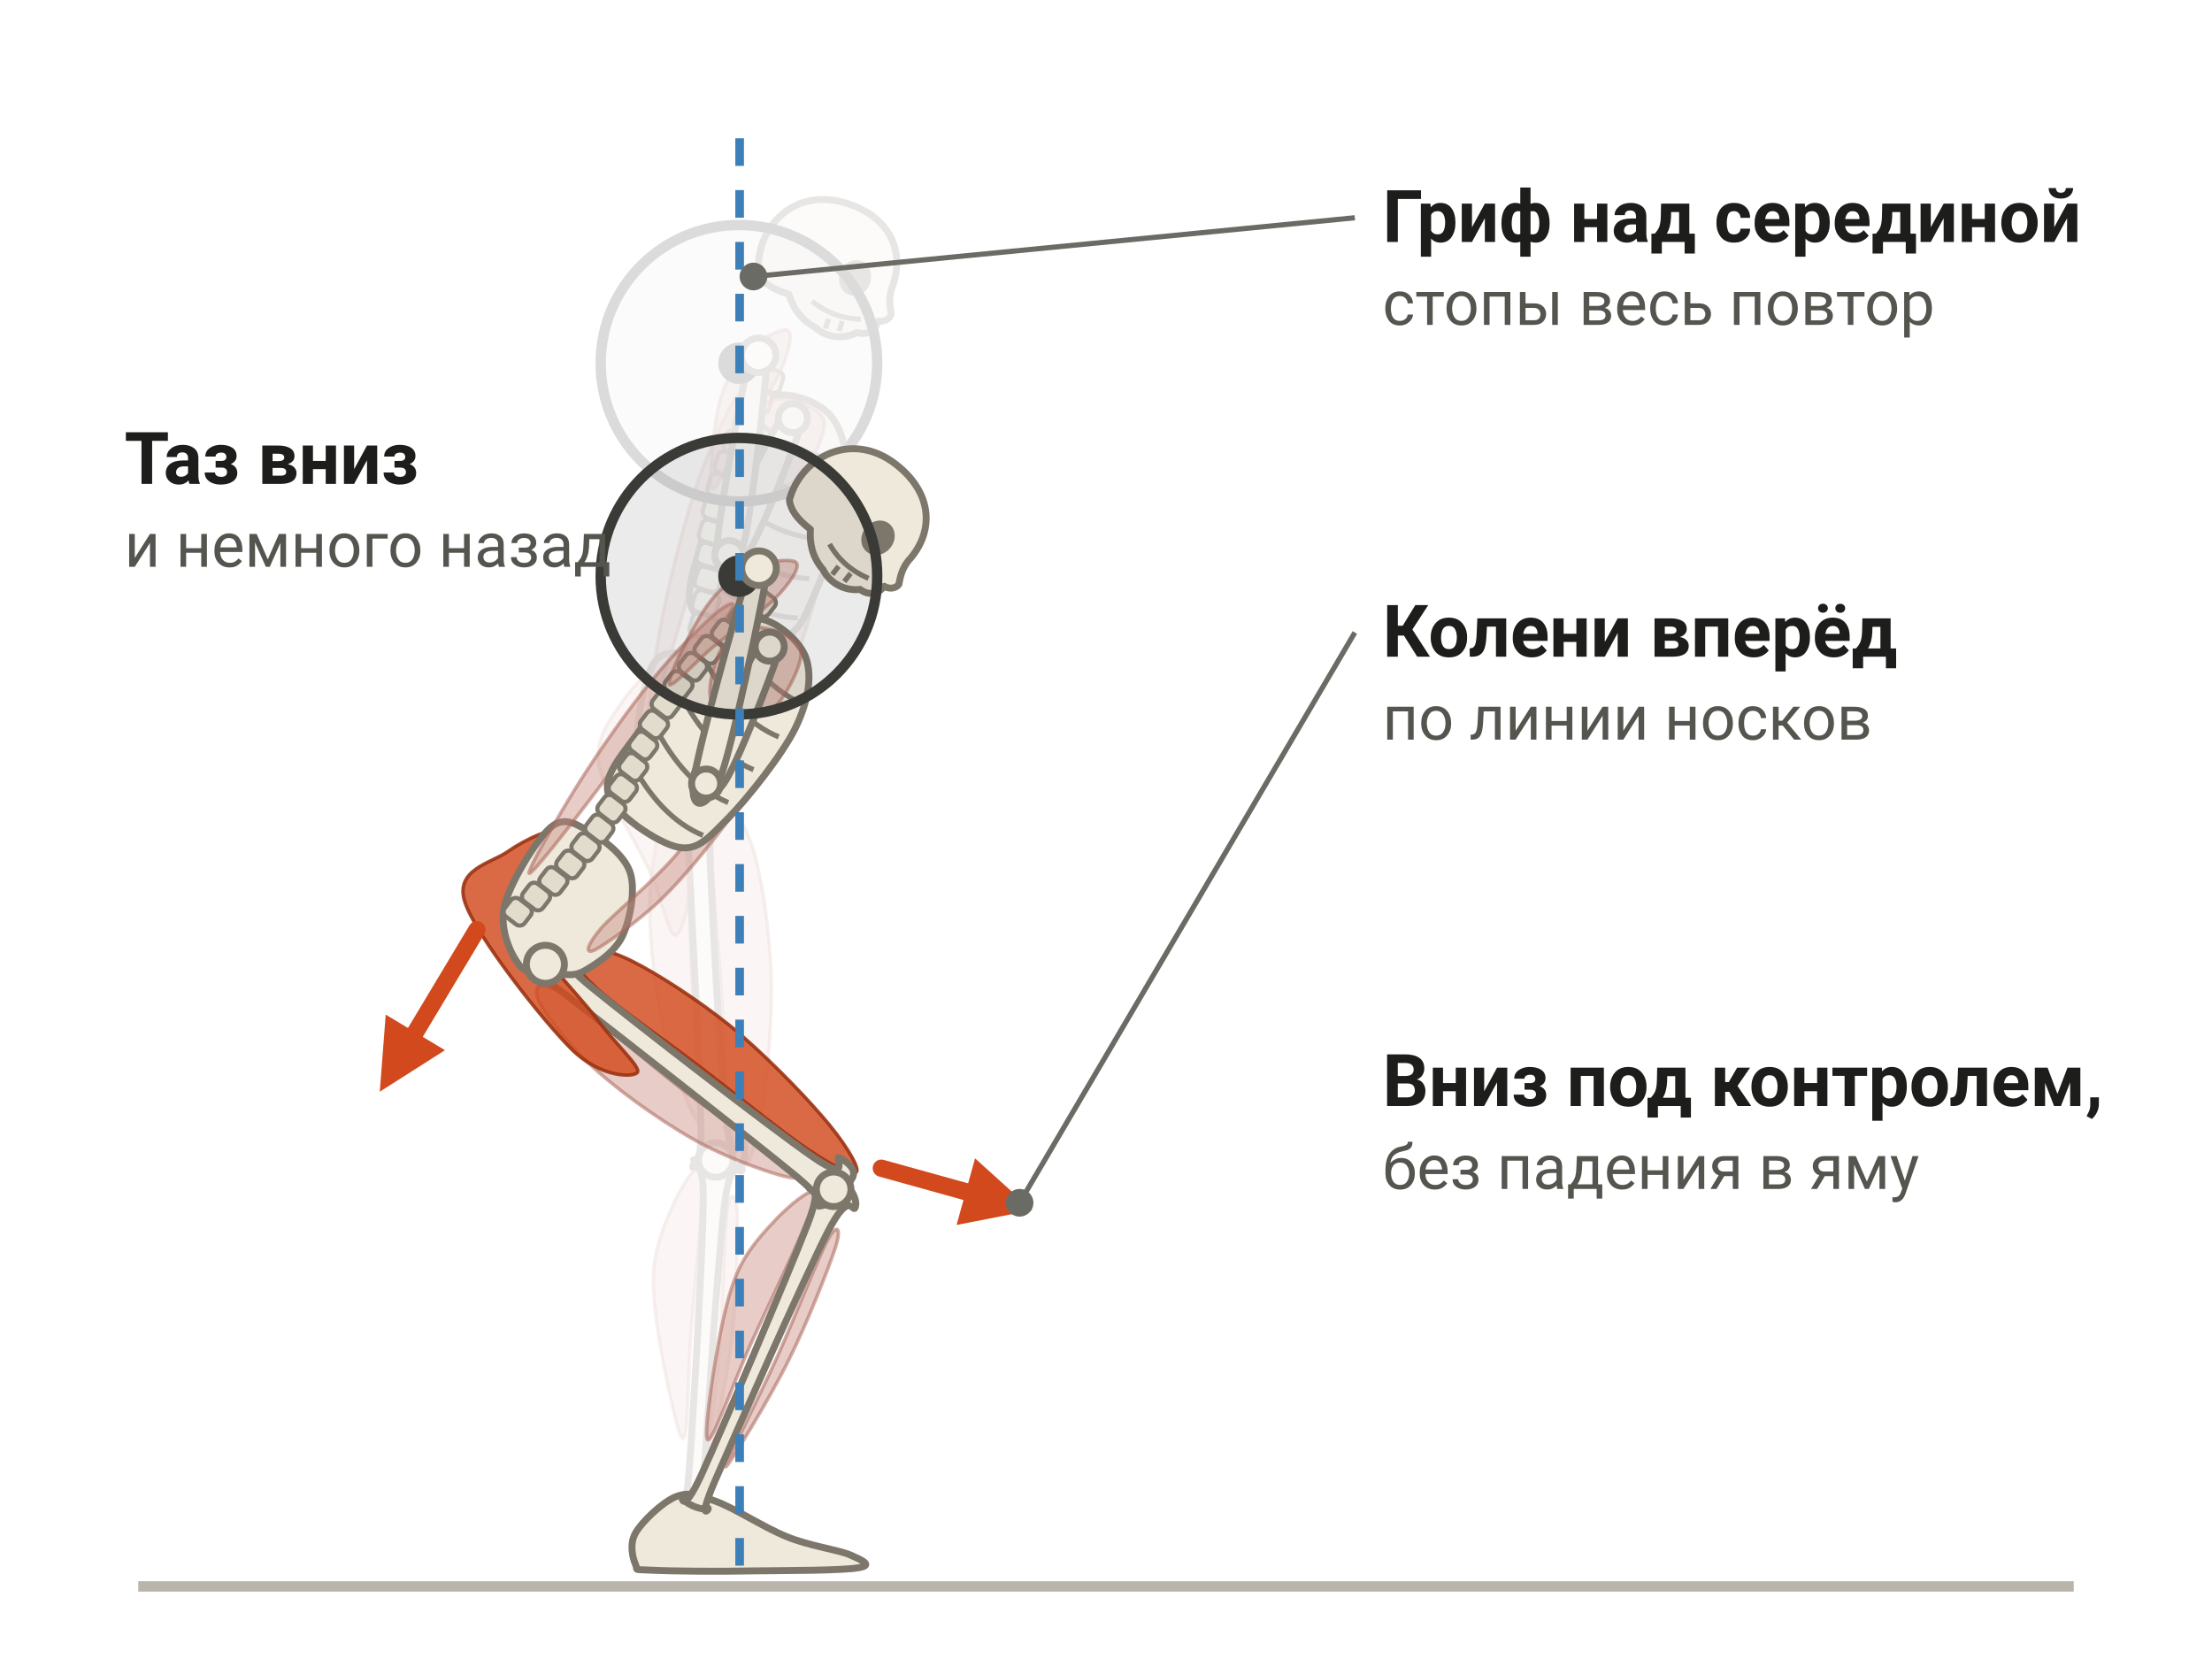
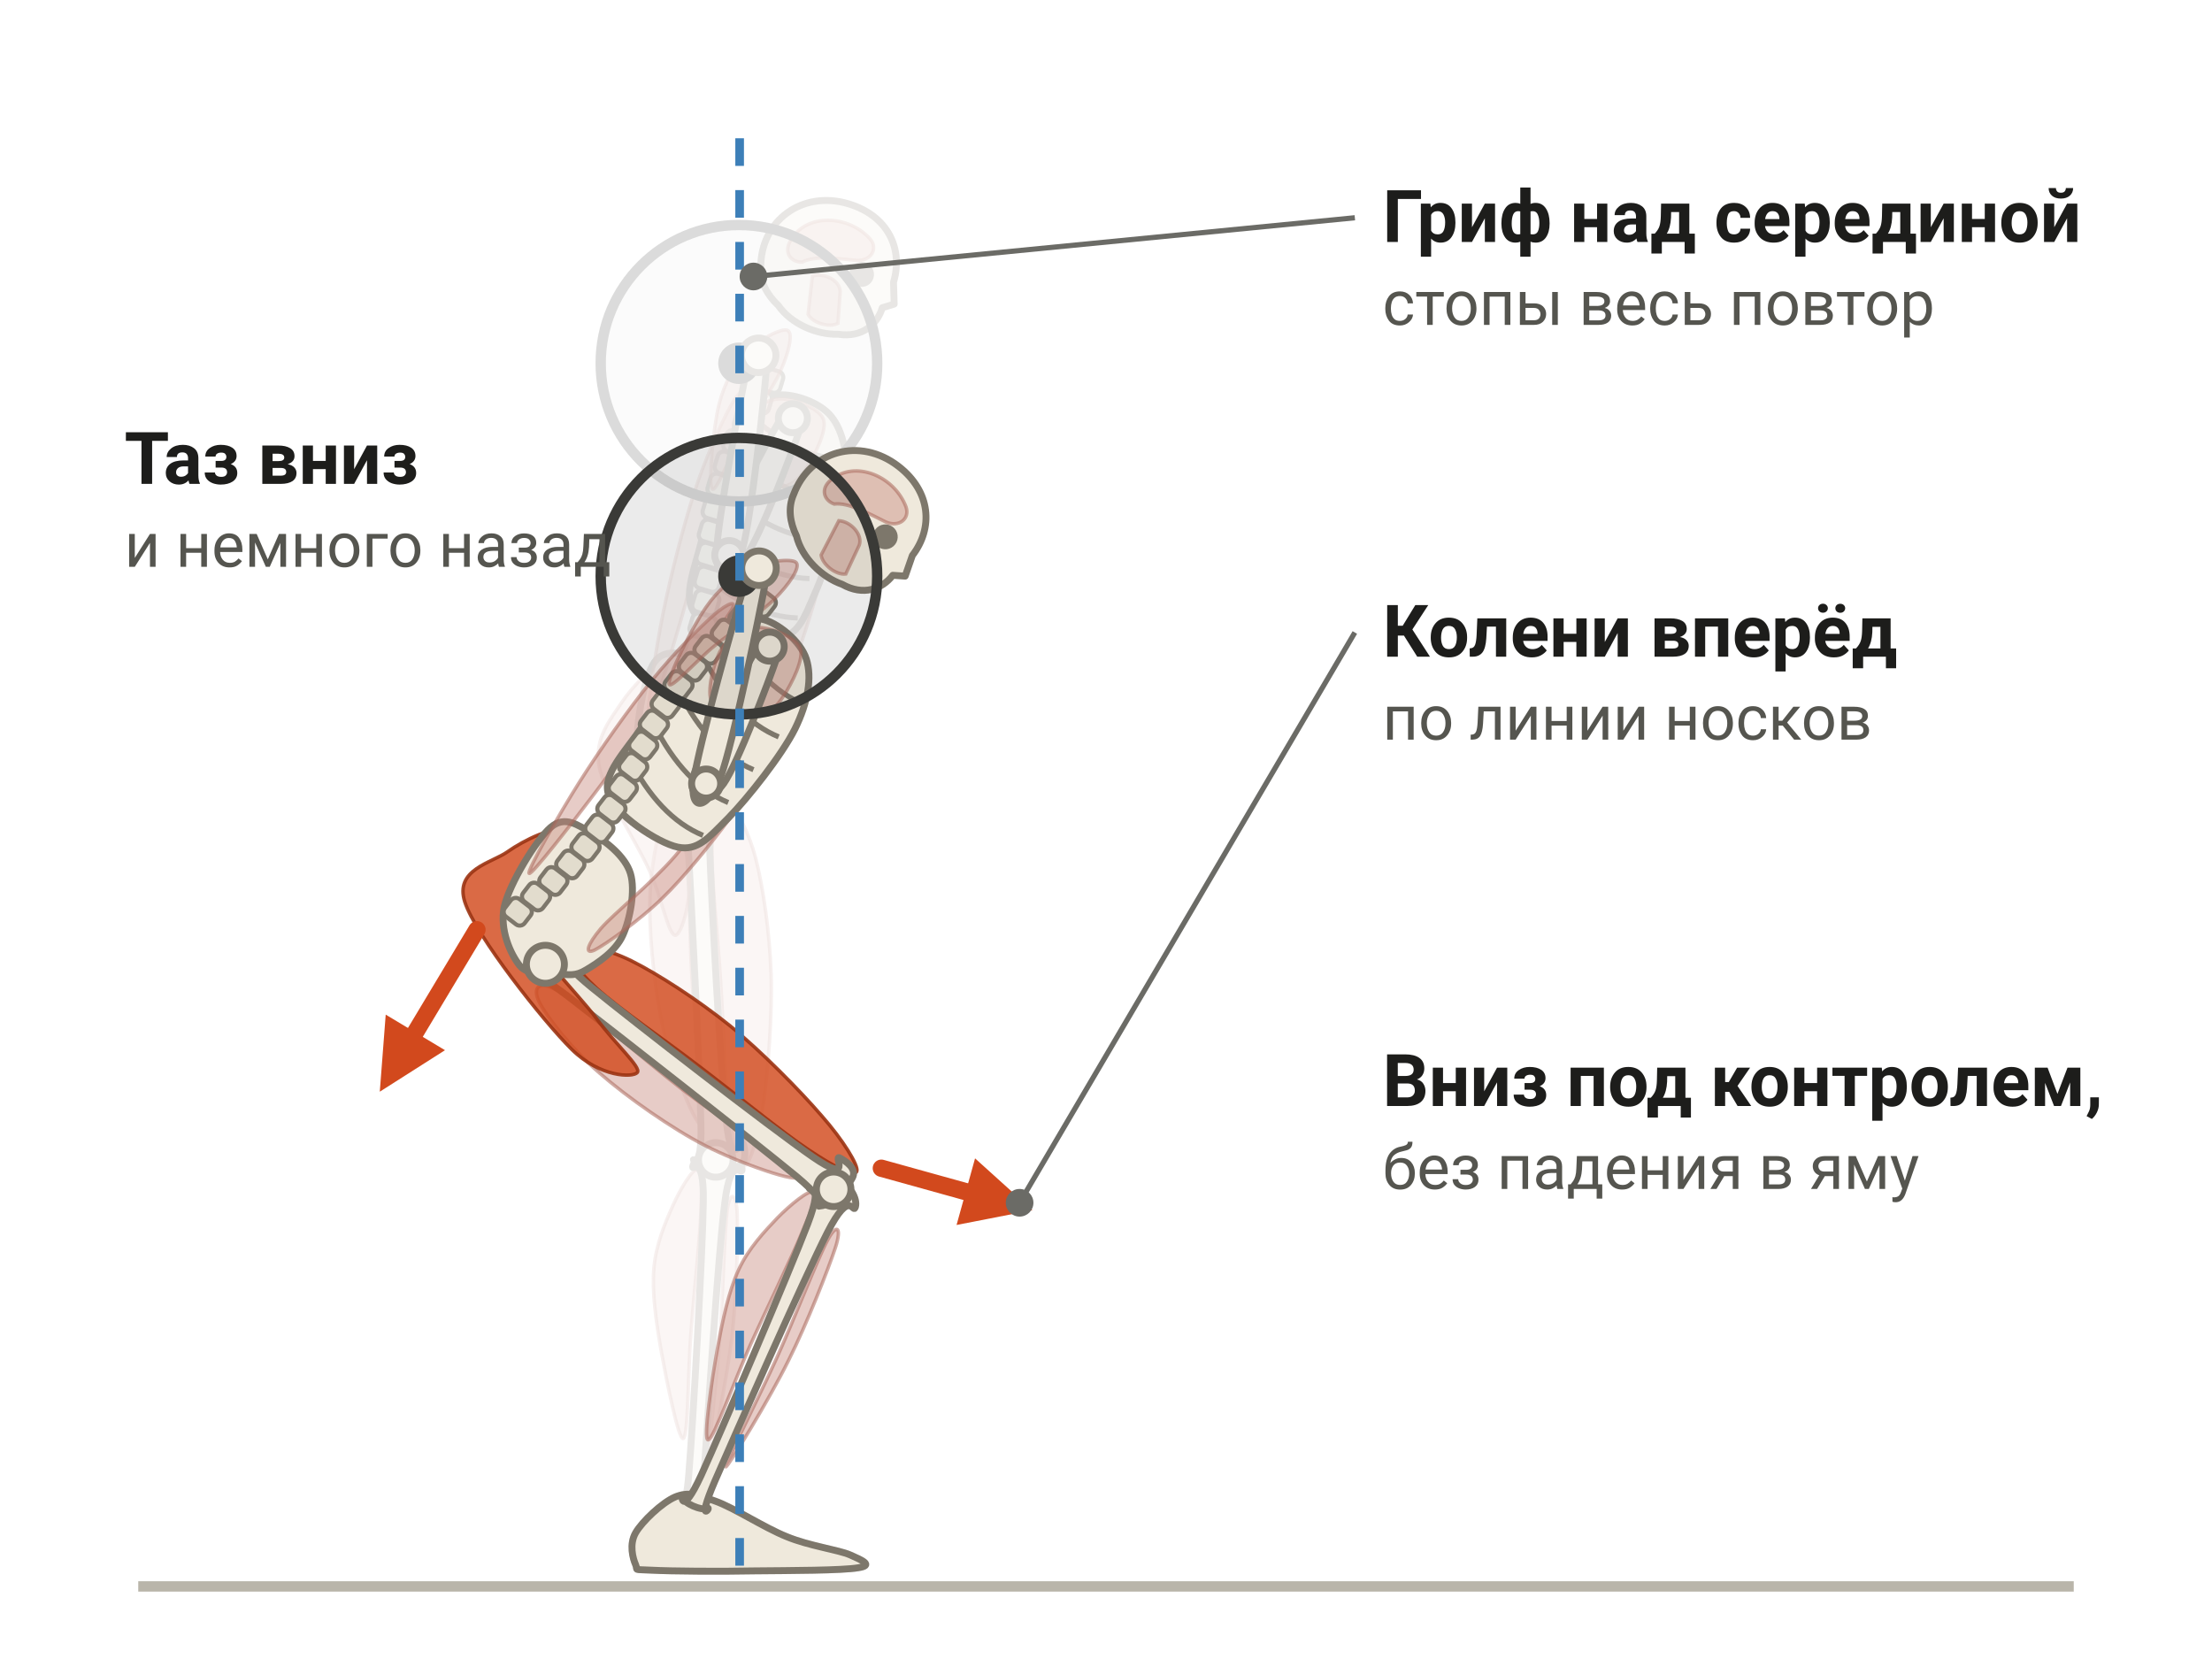
<svg xmlns="http://www.w3.org/2000/svg" viewBox="0 0 640 480" role="img" aria-label="Опускание: таз и колени двигаются одновременно, гриф над серединой стопы">
  <style>
.bone{fill:#efe9dc;stroke:#7d776b;stroke-width:2;stroke-linejoin:round}
.joint{fill:#efe9dc;stroke:#7d776b;stroke-width:2}
.vert{fill:#e2dccd;stroke:#7d776b;stroke-width:1.2}
.m{fill:#c7867a;fill-opacity:.42;stroke:#a9665a;stroke-opacity:.55;stroke-width:1}
.on{fill:#d2491d;fill-opacity:.82;stroke:#9c3412;stroke-opacity:.9}
.plate{fill:#3a3a37;fill-opacity:.1;stroke:#3a3a37;stroke-width:3}
.bar{fill:#3a3a37}
.ghost{opacity:.18}
.ground{stroke:#b9b5aa;stroke-width:3}
.guide{stroke:#3d7fb8;stroke-width:2.5;stroke-dasharray:8 7;fill:none}
.arrow{stroke:#d2491d;stroke-width:5;fill:none;stroke-linecap:round;marker-end:url(#ah)}
.ahead{fill:#d2491d}
.lead{stroke:#6b6b66;stroke-width:1.5;fill:none}
.t{font:600 21px system-ui,-apple-system,"Segoe UI",Roboto,sans-serif;fill:#1d1d1b}
.s{font:400 18px system-ui,-apple-system,"Segoe UI",Roboto,sans-serif;fill:#55554f}
.ok{fill:#2e8b57}.bad{fill:#c0392b}
.balloon{fill:#3d7fb8;fill-opacity:.25;stroke:#3d7fb8;stroke-width:2}
@media (prefers-color-scheme:dark){
.bone,.joint{fill:#d9d3c4;stroke:#3b3934}.vert{fill:#c9c2b2;stroke:#3b3934}
.plate{fill:#ecebe6;fill-opacity:.12;stroke:#bdbbb3}.bar{fill:#bdbbb3}
.t{fill:#ecebe6}.s{fill:#a9a8a1}.lead{stroke:#9a9993}.ground{stroke:#55534d}
.arrow{stroke:#f0703f}.ahead{fill:#f0703f}.on{fill:#f0703f}
}
</style>
  <defs>
    <marker id="ah" viewBox="0 0 10 10" refX="6" refY="5" markerWidth="4" markerHeight="4" orient="auto">
      <path class="ahead" d="M0 0L10 5L0 10z" />
    </marker>
  </defs>
  <line class="ground" x1="40" y1="459" x2="600" y2="459" />
  <g class="ghost">
    <path class="bone" d="M183.9 452.7C183.1 450.9 182.0 446.8 183.9 443.5C185.8 440.2 191.6 434.7 195.4 433.1C199.2 431.6 201.5 432.4 206.9 434.3C212.3 436.2 221.1 442.0 227.6 444.6C234.1 447.3 242.6 448.4 246.0 449.9C249.4 451.4 252.9 452.9 248.3 453.6C243.7 454.4 228.4 454.4 218.4 454.5C208.4 454.7 194.2 454.6 188.5 454.3C182.8 454.0 184.7 454.5 183.9 452.7Z" />
    <path class="m" d="M197.7 416.2C196.3 416.9 192.7 398.6 191.2 390.3C189.8 382.1 188.6 373.8 189.2 366.9C189.8 360.0 192.5 353.7 194.6 349.0C196.7 344.2 200.4 338.1 201.8 338.3C203.2 338.6 203.1 342.6 202.8 350.6C202.5 358.5 200.7 374.9 199.9 385.9C199.0 396.8 199.2 415.4 197.7 416.2Z" />
    <path class="m" d="M205.2 421.7C205.8 421.8 210.4 398.4 211.8 386.7C213.1 375.0 213.6 357.4 213.3 351.3C213.1 345.2 211.3 344.2 210.4 350.1C209.6 355.9 209.2 374.5 208.3 386.5C207.5 398.4 204.6 421.7 205.2 421.7Z" />
    <path class="bone" d="M204.3 434.9C205.5 433.6 202.8 441.2 203.7 426.7C204.6 412.2 207.8 362.8 209.7 348.0C211.5 333.3 214.9 340.8 214.7 338.2C214.5 335.7 210.8 332.9 208.4 332.7C206.0 332.5 201.3 334.7 200.5 337.2C199.7 339.7 203.7 332.7 203.5 347.6C203.3 362.4 200.5 411.9 199.3 426.4C198.2 440.9 195.6 432.9 196.5 434.3C197.3 435.7 203.1 436.1 204.3 434.9Z" />
    <path class="m" d="M203.3 325.2C202.0 328.0 194.8 309.8 192.3 299.3C189.7 288.9 188.0 273.1 188.0 262.5C188.0 251.9 190.4 239.8 192.2 235.8C193.9 231.8 197.0 230.8 198.3 238.6C199.6 246.5 199.3 268.6 200.2 283.0C201.0 297.5 204.6 322.5 203.3 325.2Z" />
    <path class="m" d="M215.4 337.3C217.1 336.7 219.6 328.3 220.9 319.0C222.2 309.8 223.5 293.6 223.1 281.8C222.7 270.0 220.8 256.5 218.6 248.2C216.4 239.8 212.0 232.1 209.9 231.7C207.8 231.3 206.3 237.2 206.0 245.6C205.8 254.1 207.6 269.8 208.4 282.6C209.3 295.4 209.8 313.6 211.0 322.7C212.2 331.8 213.8 337.9 215.4 337.3Z" />
    <path class="bone" d="M213.6 337.4C215.9 336.6 215.7 333.1 215.1 331.0C214.5 328.9 211.8 339.3 210.2 324.9C208.5 310.5 205.8 260.0 205.3 244.6C204.8 229.3 207.6 235.7 207.2 232.9C206.8 230.1 204.4 228.1 202.8 227.8C201.2 227.5 198.1 228.8 197.4 231.3C196.8 233.8 198.1 227.2 199.0 242.8C199.9 258.5 202.5 309.8 202.8 325.3C203.2 340.8 199.3 333.9 201.1 336.0C202.9 338.0 211.3 338.3 213.6 337.4Z" />
    <circle class="joint" cx="207.1" cy="335.6" r="5" />
    <path class="m" d="M191.9 193.4C190.2 190.8 182.8 198.8 179.7 203.5C176.6 208.2 172.0 213.5 173.3 221.5C174.7 229.6 184.3 243.7 187.9 251.9C191.6 260.1 193.4 270.7 195.4 270.6C197.3 270.5 200.3 259.9 199.4 251.3C198.5 242.7 191.2 228.7 189.9 219.0C188.7 209.4 193.6 196.0 191.9 193.4Z" />
    <path class="bone" d="M194.6 232.9C191.1 230.8 185.5 225.4 184.5 218.6C183.5 211.9 186.1 197.3 188.8 192.5C191.4 187.6 196.0 189.0 200.4 189.7C204.8 190.4 212.0 192.5 215.1 196.6C218.3 200.7 219.8 209.0 219.5 214.2C219.2 219.3 215.4 224.4 213.2 227.2C210.9 230.1 209.0 230.4 205.9 231.3C202.8 232.3 198.2 235.0 194.6 232.9Z" />
    <circle class="joint" cx="201.5" cy="230.0" r="5.5" />
    <path class="m" d="M213.3 221.0C215.6 218.6 222.5 208.2 226.4 200.0C230.2 191.8 234.0 179.8 236.3 171.7C238.6 163.7 240.5 154.9 240.4 151.7C240.2 148.6 237.8 146.8 235.3 152.7C232.8 158.6 229.1 176.9 225.4 187.2C221.7 197.5 214.9 209.0 212.8 214.7C210.8 220.3 211.1 223.5 213.3 221.0Z" />
    <path class="m" d="M187.7 207.1C186.9 206.9 189.7 188.0 191.9 177.2C194.1 166.4 197.7 152.3 200.9 142.4C204.1 132.5 208.7 122.5 211.1 118.0C213.5 113.5 216.0 111.1 215.2 115.5C214.4 119.8 209.2 133.4 206.2 144.0C203.2 154.5 200.3 168.2 197.2 178.7C194.1 189.3 188.6 207.4 187.7 207.1Z" />
    <path class="bone rib" d="M201.0 177.4C197.3 172.5 201.2 164.1 203.2 155.6C205.2 147.0 209.5 132.9 213.0 126.1C216.5 119.2 219.6 115.3 224.2 114.4C228.8 113.5 237.2 116.2 240.6 120.6C244.0 124.9 245.5 132.0 244.7 140.6C243.9 149.1 239.1 164.3 235.8 171.6C232.6 179.0 231.0 183.7 225.2 184.7C219.4 185.6 204.6 182.2 201.0 177.4Z" />
    <path class="lead" style="stroke:#7d776b" d="M202.7 165.4Q217.0 178.4 230.8 178.8" />
    <path class="lead" style="stroke:#7d776b" d="M206.1 153.9Q220.4 167.0 234.2 167.4" />
    <path class="lead" style="stroke:#7d776b" d="M209.5 142.5Q223.9 155.5 237.7 155.9" />
    <path class="lead" style="stroke:#7d776b" d="M213.0 131.0Q227.3 144.1 241.1 144.5" />
    <path class="lead" style="stroke:#7d776b" d="M216.4 119.6Q230.7 132.6 244.5 133.0" />
    <rect class="vert" x="185.1" y="215.4" width="7.2" height="6.4" rx="1.8" transform="rotate(16.7 188.7 218.6)" />
    <rect class="vert" x="188.4" y="209.4" width="7.2" height="6.4" rx="1.8" transform="rotate(16.7 192.0 212.6)" />
    <rect class="vert" x="191.5" y="203.4" width="7.2" height="6.4" rx="1.8" transform="rotate(16.7 195.1 206.6)" />
    <rect class="vert" x="194.3" y="197.2" width="7.2" height="6.4" rx="1.8" transform="rotate(16.7 197.9 200.4)" />
    <rect class="vert" x="196.6" y="190.9" width="7.2" height="6.4" rx="1.8" transform="rotate(16.7 200.2 194.1)" />
    <rect class="vert" x="198.5" y="184.5" width="7.2" height="6.4" rx="1.8" transform="rotate(16.7 202.1 187.7)" />
    <rect class="vert" x="199.8" y="177.9" width="7.2" height="6.4" rx="1.8" transform="rotate(16.7 203.4 181.1)" />
    <rect class="vert" x="200.6" y="171.2" width="7.2" height="6.4" rx="1.8" transform="rotate(16.7 204.2 174.4)" />
    <rect class="vert" x="201.3" y="164.4" width="7.2" height="6.4" rx="1.8" transform="rotate(16.7 204.9 167.6)" />
    <rect class="vert" x="201.8" y="157.5" width="7.2" height="6.4" rx="1.8" transform="rotate(16.7 205.4 160.7)" />
    <rect class="vert" x="202.5" y="150.8" width="7.2" height="6.4" rx="1.8" transform="rotate(16.7 206.1 154.0)" />
    <rect class="vert" x="203.6" y="144.1" width="7.2" height="6.4" rx="1.8" transform="rotate(16.7 207.2 147.3)" />
    <rect class="vert" x="205.0" y="137.5" width="7.2" height="6.4" rx="1.8" transform="rotate(16.7 208.6 140.7)" />
    <rect class="vert" x="207.1" y="131.1" width="7.2" height="6.4" rx="1.8" transform="rotate(16.7 210.7 134.3)" />
    <rect class="vert" x="209.6" y="124.9" width="7.2" height="6.4" rx="1.8" transform="rotate(16.7 213.2 128.1)" />
    <rect class="vert" x="212.6" y="118.8" width="7.2" height="6.4" rx="1.8" transform="rotate(16.7 216.2 122.0)" />
    <rect class="vert" x="215.8" y="112.8" width="7.2" height="6.4" rx="1.8" transform="rotate(16.7 219.4 116.0)" />
    <rect class="vert" x="219.1" y="106.8" width="7.2" height="6.4" rx="1.8" transform="rotate(16.7 222.7 110.0)" />
    <path class="m" d="M206.0 141.4C204.9 139.9 206.4 123.6 208.0 117.1C209.7 110.5 212.6 105.5 215.9 102.0C219.2 98.4 226.3 94.7 227.9 95.6C229.6 96.5 228.1 102.3 225.8 107.4C223.5 112.6 217.6 120.8 214.3 126.5C211.0 132.1 207.1 143.0 206.0 141.4Z" />
    <g class="head" transform="matrix(0.958 0.287 -0.287 0.958 238.5 78.8)">
-       <path class="bone" d="M-18 6C-23 -6 -16 -21 0 -21C14 -21 21 -12 20 -1C20 2 21 4 22 6C22 8 20 9 19 9C19 12 17 14 14 14C11 17 6 18 2 16C-3 15 -6 12 -8 9C-13 9 -16 8 -18 6Z" />
-       <ellipse cx="9" cy="-1" rx="4.6" ry="5.2" fill="#7d776b" />
-       <path class="lead" style="stroke:#7d776b" d="M-1 9Q6 12 14 10M5 12.5v3M9 12v3" />
+       <path class="bone" d="M-18 4C-22 -9 -13 -21 1 -21C13 -21 20 -13 20 -3L22 3L19 5C19 10 16 15 9 16C3 18 -5 17 -10 13C-14 11 -17 8 -18 4Z" />
+       <path class="m" d="M-12 -6C-10 -15 2 -18 10 -13C13 -11 12 -7 8 -6C3 -5 -4 -4 -7 -1C-10 0 -13 -2 -12 -6Z" />
+       <path class="m" d="M-3 2C0 0 5 1 6 4L8 13C6 15 1 15 -1 13Z" />
+       <circle cx="10.5" cy="-2.5" r="3.6" fill="#7d776b" />
    </g>
    <path class="m" d="M212.7 137.3C211.0 134.1 213.2 125.3 215.4 121.7C217.6 118.0 221.9 115.5 225.7 115.4C229.5 115.3 236.9 118.0 238.2 121.2C239.5 124.5 235.6 131.7 233.6 135.0C231.5 138.3 229.2 140.6 225.7 140.9C222.2 141.3 214.4 140.5 212.7 137.3Z" />
    <path class="bone" d="M207.2 158.8C205.6 165.3 212.0 166.3 216.0 160.6C220.1 154.8 229.1 131.1 231.4 124.3C233.7 117.6 230.8 120.6 229.8 120.2C228.8 119.7 229.3 115.2 225.6 121.6C221.8 128.0 208.8 152.4 207.2 158.8Z" />
    <path class="bone" d="M207.3 160.1C207.1 168.9 212.6 167.2 215.0 158.2C217.4 149.2 221.1 115.3 221.8 106.1C222.6 96.8 220.5 102.9 219.5 102.8C218.6 102.6 218.4 95.7 216.4 105.2C214.3 114.8 207.5 151.2 207.3 160.1Z" />
    <circle class="joint" cx="229.4" cy="121.0" r="4.2" />
    <circle class="joint" cx="211.0" cy="160.6" r="4.2" />
    <circle class="plate" cx="213.8" cy="105.1" r="40" />
    <circle class="bar" cx="213.8" cy="105.1" r="6" />
    <circle class="joint" cx="219.5" cy="102.8" r="5" />
  </g>
  <g>
    <path class="bone" d="M183.9 452.7C183.1 450.9 182.0 446.8 183.9 443.5C185.8 440.2 191.6 434.7 195.4 433.1C199.2 431.6 201.5 432.4 206.9 434.3C212.3 436.2 221.1 442.0 227.6 444.6C234.1 447.3 242.6 448.4 246.0 449.9C249.4 451.4 252.9 452.9 248.3 453.6C243.7 454.4 228.4 454.4 218.4 454.5C208.4 454.7 194.2 454.6 188.5 454.3C182.8 454.0 184.7 454.5 183.9 452.7Z" />
    <path class="m" d="M204.9 416.6C203.3 416.8 206.1 398.3 207.6 390.1C209.1 381.9 210.8 373.7 213.7 367.4C216.6 361.1 221.3 356.2 224.9 352.4C228.5 348.7 234.1 344.1 235.3 344.9C236.5 345.6 235.1 349.4 232.0 356.7C229.0 364.0 221.7 378.9 217.2 388.9C212.7 398.9 206.5 416.4 204.9 416.6Z" />
    <path class="m" d="M210.0 424.4C210.5 424.7 222.9 404.3 228.1 393.7C233.4 383.2 239.8 366.8 241.7 361.0C243.6 355.2 242.2 353.6 239.4 358.9C236.6 364.1 229.9 381.4 225.0 392.3C220.1 403.3 209.4 424.2 210.0 424.4Z" />
    <path class="bone" d="M204.6 436.4C206.2 435.7 201.1 441.9 206.8 428.6C212.6 415.3 232.6 369.9 239.4 356.6C246.1 343.4 246.8 351.6 247.5 349.2C248.2 346.7 245.6 342.8 243.4 341.8C241.3 340.9 236.1 341.3 234.5 343.4C232.8 345.4 239.0 340.2 233.7 354.1C228.4 368.0 208.9 413.6 202.9 426.8C196.8 440.0 197.2 431.6 197.5 433.3C197.8 434.9 203.0 437.2 204.6 436.4Z" />
    <path class="m" d="M230.8 340.2C232.0 342.9 213.6 336.4 204.1 331.5C194.5 326.6 181.5 317.5 173.5 310.5C165.4 303.6 157.9 293.8 156.0 289.9C154.1 286.0 155.4 283.0 162.2 287.1C169.0 291.3 185.5 306.0 196.9 314.8C208.4 323.7 229.7 337.4 230.8 340.2Z" />
    <path class="m on" d="M247.9 338.9C248.5 337.3 243.9 329.8 237.7 322.8C231.6 315.7 220.3 304.2 211.1 296.7C201.9 289.3 190.5 281.9 182.7 278.0C175.0 274.2 166.2 272.5 164.6 273.8C162.9 275.1 166.3 280.1 172.6 285.9C178.8 291.6 191.8 300.5 202.0 308.3C212.3 316.1 226.3 327.6 234.0 332.7C241.6 337.8 247.3 340.6 247.9 338.9Z" />
    <path class="bone" d="M246.8 340.4C247.7 338.1 244.9 336.0 242.9 335.0C241.0 334.1 247.0 342.9 235.1 334.7C223.2 326.5 183.2 295.5 171.3 285.8C159.4 276.1 166.1 278.1 163.7 276.6C161.3 275.1 158.2 275.6 157.0 276.6C155.7 277.7 154.6 280.8 156.1 282.9C157.5 285.0 153.4 279.8 165.8 289.4C178.2 299.0 218.6 330.6 230.6 340.5C242.5 350.5 234.8 348.9 237.5 348.9C240.2 348.8 245.9 342.7 246.8 340.4Z" />
    <circle class="joint" cx="241.2" cy="344.1" r="5" />
    <path class="m on" d="M161.8 241.4C161.2 238.3 151.4 243.2 146.9 246.4C142.3 249.7 131.4 251.5 134.5 261.0C137.6 270.6 157.1 295.4 165.4 303.6C173.7 311.8 183.2 311.8 184.4 310.3C185.6 308.8 178.1 302.2 172.5 294.6C166.9 287.0 152.6 273.5 150.9 264.6C149.1 255.8 162.5 244.4 161.8 241.4Z" />
    <path class="bone" d="M150.3 279.3C147.7 276.0 144.5 269.0 145.9 262.3C147.4 255.7 155.1 243.0 159.3 239.4C163.5 235.8 167.3 238.8 171.1 241.0C175.0 243.2 180.9 247.7 182.4 252.7C183.9 257.6 182.3 266.0 180.2 270.6C178.1 275.3 172.8 278.7 169.6 280.6C166.5 282.5 164.7 282.0 161.4 281.8C158.2 281.6 152.9 282.5 150.3 279.3Z" />
    <circle class="joint" cx="157.8" cy="279.0" r="5.5" />
    <path class="m" d="M172.0 274.9C175.0 273.4 185.2 266.2 191.7 259.8C198.2 253.5 206.0 243.7 211.0 237.0C216.1 230.3 221.0 222.8 222.0 219.8C223.0 216.7 221.3 214.2 216.9 218.9C212.5 223.5 202.5 239.3 195.4 247.6C188.2 255.9 177.7 264.2 173.8 268.7C169.9 273.3 169.0 276.3 172.0 274.9Z" />
    <path class="m" d="M153.1 252.7C152.3 252.2 161.8 235.5 167.7 226.2C173.6 216.9 182.0 205.0 188.5 197.0C195.0 188.9 202.9 181.1 206.7 177.8C210.5 174.5 213.8 173.2 211.4 176.9C209.1 180.7 199.4 191.6 192.8 200.3C186.3 209.1 178.7 220.9 172.0 229.6C165.4 238.3 153.8 253.3 153.1 252.7Z" />
    <path class="bone rib" d="M176.0 229.7C174.3 223.8 181.0 217.4 185.9 210.1C190.8 202.8 199.9 191.2 205.6 186.0C211.3 180.9 215.6 178.3 220.2 179.1C224.8 179.9 231.7 185.5 233.3 190.7C235.0 196.0 233.8 203.2 230.0 210.9C226.2 218.5 216.3 231.0 210.7 236.7C205.0 242.4 201.9 246.3 196.1 245.1C190.3 243.9 177.7 235.5 176.0 229.7Z" />
    <path class="lead" style="stroke:#7d776b" d="M181.9 219.1Q190.6 236.4 203.4 241.7" />
    <path class="lead" style="stroke:#7d776b" d="M189.2 209.6Q197.9 226.9 210.7 232.2" />
    <path class="lead" style="stroke:#7d776b" d="M196.5 200.1Q205.2 217.4 218.0 222.7" />
    <path class="lead" style="stroke:#7d776b" d="M203.8 190.6Q212.5 207.9 225.3 213.2" />
    <path class="lead" style="stroke:#7d776b" d="M211.1 181.2Q219.8 198.5 232.6 203.8" />
    <rect class="vert" x="146.2" y="260.6" width="7.2" height="6.4" rx="1.8" transform="rotate(37.6 149.8 263.8)" />
    <rect class="vert" x="151.5" y="256.2" width="7.2" height="6.4" rx="1.8" transform="rotate(37.6 155.1 259.4)" />
    <rect class="vert" x="156.5" y="251.7" width="7.2" height="6.4" rx="1.8" transform="rotate(37.6 160.1 254.9)" />
    <rect class="vert" x="161.4" y="246.9" width="7.2" height="6.4" rx="1.8" transform="rotate(37.6 165.0 250.1)" />
    <rect class="vert" x="165.8" y="241.9" width="7.2" height="6.4" rx="1.8" transform="rotate(37.6 169.4 245.1)" />
    <rect class="vert" x="169.8" y="236.5" width="7.2" height="6.4" rx="1.8" transform="rotate(37.6 173.4 239.7)" />
    <rect class="vert" x="173.3" y="230.8" width="7.2" height="6.4" rx="1.8" transform="rotate(37.6 176.9 234.0)" />
    <rect class="vert" x="176.6" y="224.8" width="7.2" height="6.4" rx="1.8" transform="rotate(37.6 180.2 228.0)" />
    <rect class="vert" x="179.6" y="218.7" width="7.2" height="6.4" rx="1.8" transform="rotate(37.6 183.2 221.9)" />
    <rect class="vert" x="182.5" y="212.5" width="7.2" height="6.4" rx="1.8" transform="rotate(37.6 186.1 215.7)" />
    <rect class="vert" x="185.6" y="206.4" width="7.2" height="6.4" rx="1.8" transform="rotate(37.6 189.2 209.6)" />
    <rect class="vert" x="189.0" y="200.5" width="7.2" height="6.4" rx="1.8" transform="rotate(37.6 192.6 203.7)" />
    <rect class="vert" x="192.7" y="195.0" width="7.2" height="6.4" rx="1.8" transform="rotate(37.6 196.3 198.2)" />
    <rect class="vert" x="196.9" y="189.7" width="7.2" height="6.4" rx="1.8" transform="rotate(37.6 200.5 192.9)" />
    <rect class="vert" x="201.4" y="184.8" width="7.2" height="6.4" rx="1.8" transform="rotate(37.6 205.0 188.0)" />
    <rect class="vert" x="206.4" y="180.1" width="7.2" height="6.4" rx="1.8" transform="rotate(37.6 210.0 183.3)" />
    <rect class="vert" x="211.5" y="175.7" width="7.2" height="6.4" rx="1.8" transform="rotate(37.6 215.1 178.9)" />
    <rect class="vert" x="216.8" y="171.2" width="7.2" height="6.4" rx="1.8" transform="rotate(37.6 220.4 174.4)" />
    <path class="m" d="M193.6 197.9C193.1 196.0 200.3 181.4 204.2 175.8C208.0 170.3 212.5 166.7 216.9 164.5C221.3 162.4 229.2 161.4 230.4 162.8C231.6 164.3 228.2 169.2 224.2 173.2C220.3 177.2 211.8 182.7 206.7 186.9C201.6 191.0 194.0 199.7 193.6 197.9Z" />
    <g class="head" transform="matrix(0.792 0.610 -0.610 0.792 246.3 150.9)">
-       <path class="bone" d="M-18 6C-23 -6 -16 -21 0 -21C14 -21 21 -12 20 -1C20 2 21 4 22 6C22 8 20 9 19 9C19 12 17 14 14 14C11 17 6 18 2 16C-3 15 -6 12 -8 9C-13 9 -16 8 -18 6Z" />
-       <ellipse cx="9" cy="-1" rx="4.6" ry="5.2" fill="#7d776b" />
-       <path class="lead" style="stroke:#7d776b" d="M-1 9Q6 12 14 10M5 12.5v3M9 12v3" />
+       <path class="bone" d="M-18 4C-22 -9 -13 -21 1 -21C13 -21 20 -13 20 -3L22 3L19 5C19 10 16 15 9 16C3 18 -5 17 -10 13C-14 11 -17 8 -18 4Z" />
+       <path class="m" d="M-12 -6C-10 -15 2 -18 10 -13C13 -11 12 -7 8 -6C3 -5 -4 -4 -7 -1C-10 0 -13 -2 -12 -6Z" />
+       <path class="m" d="M-3 2C0 0 5 1 6 4L8 13C6 15 1 15 -1 13Z" />
+       <circle cx="10.5" cy="-2.5" r="3.6" fill="#7d776b" />
    </g>
    <path class="m" d="M206.0 203.4C204.3 200.2 206.5 191.5 208.7 187.8C210.9 184.2 215.2 181.6 219.0 181.5C222.8 181.5 230.2 184.1 231.5 187.4C232.8 190.6 229.0 197.8 226.9 201.1C224.8 204.4 222.5 206.7 219.0 207.1C215.5 207.5 207.7 206.6 206.0 203.4Z" />
    <path class="bone" d="M200.5 225.0C198.9 231.5 205.3 232.5 209.4 226.7C213.4 221.0 222.4 197.2 224.7 190.5C227.0 183.7 224.1 186.8 223.1 186.3C222.1 185.9 222.7 181.3 218.9 187.8C215.1 194.2 202.1 218.5 200.5 225.0Z" />
    <path class="bone" d="M200.7 225.9C199.4 235.5 205.1 234.1 208.6 224.5C212.1 214.9 219.7 178.2 221.5 168.2C223.3 158.1 220.5 164.6 219.6 164.4C218.7 164.2 219.3 156.6 216.1 166.8C213.0 177.1 202.0 216.3 200.7 225.9Z" />
    <circle class="joint" cx="222.7" cy="187.1" r="4.2" />
    <circle class="joint" cx="204.3" cy="226.7" r="4.2" />
    <circle class="plate" cx="213.8" cy="166.7" r="40" />
    <circle class="bar" cx="213.8" cy="166.7" r="6" />
    <circle class="joint" cx="219.6" cy="164.4" r="5" />
  </g>
  <line class="guide" x1="214" y1="40" x2="214" y2="455" />
  <path class="arrow" d="M255 338L291 348" />
  <path class="arrow" d="M138 269L114 309" />
  <path class="lead" d="M392 63L218 80" />
  <circle cx="218" cy="80" r="4" fill="#6b6b66" />
  <text class="t" x="400" y="70" text-anchor="start">Гриф над серединой</text>
  <text class="s" x="400" y="94" text-anchor="start">стопы весь повтор</text>
  <path class="lead" d="M392 183L295 348" />
  <circle cx="295" cy="348" r="4" fill="#6b6b66" />
  <text class="t" x="400" y="190" text-anchor="start">Колени вперёд</text>
  <text class="s" x="400" y="214" text-anchor="start">по линии носков</text>
  <text class="t" x="36" y="140" text-anchor="start">Таз вниз</text>
  <text class="s" x="36" y="164" text-anchor="start">и немного назад</text>
  <text class="t" x="400" y="320" text-anchor="start">Вниз под контролем,</text>
  <text class="s" x="400" y="344" text-anchor="start">без падения в яму</text>
</svg>
